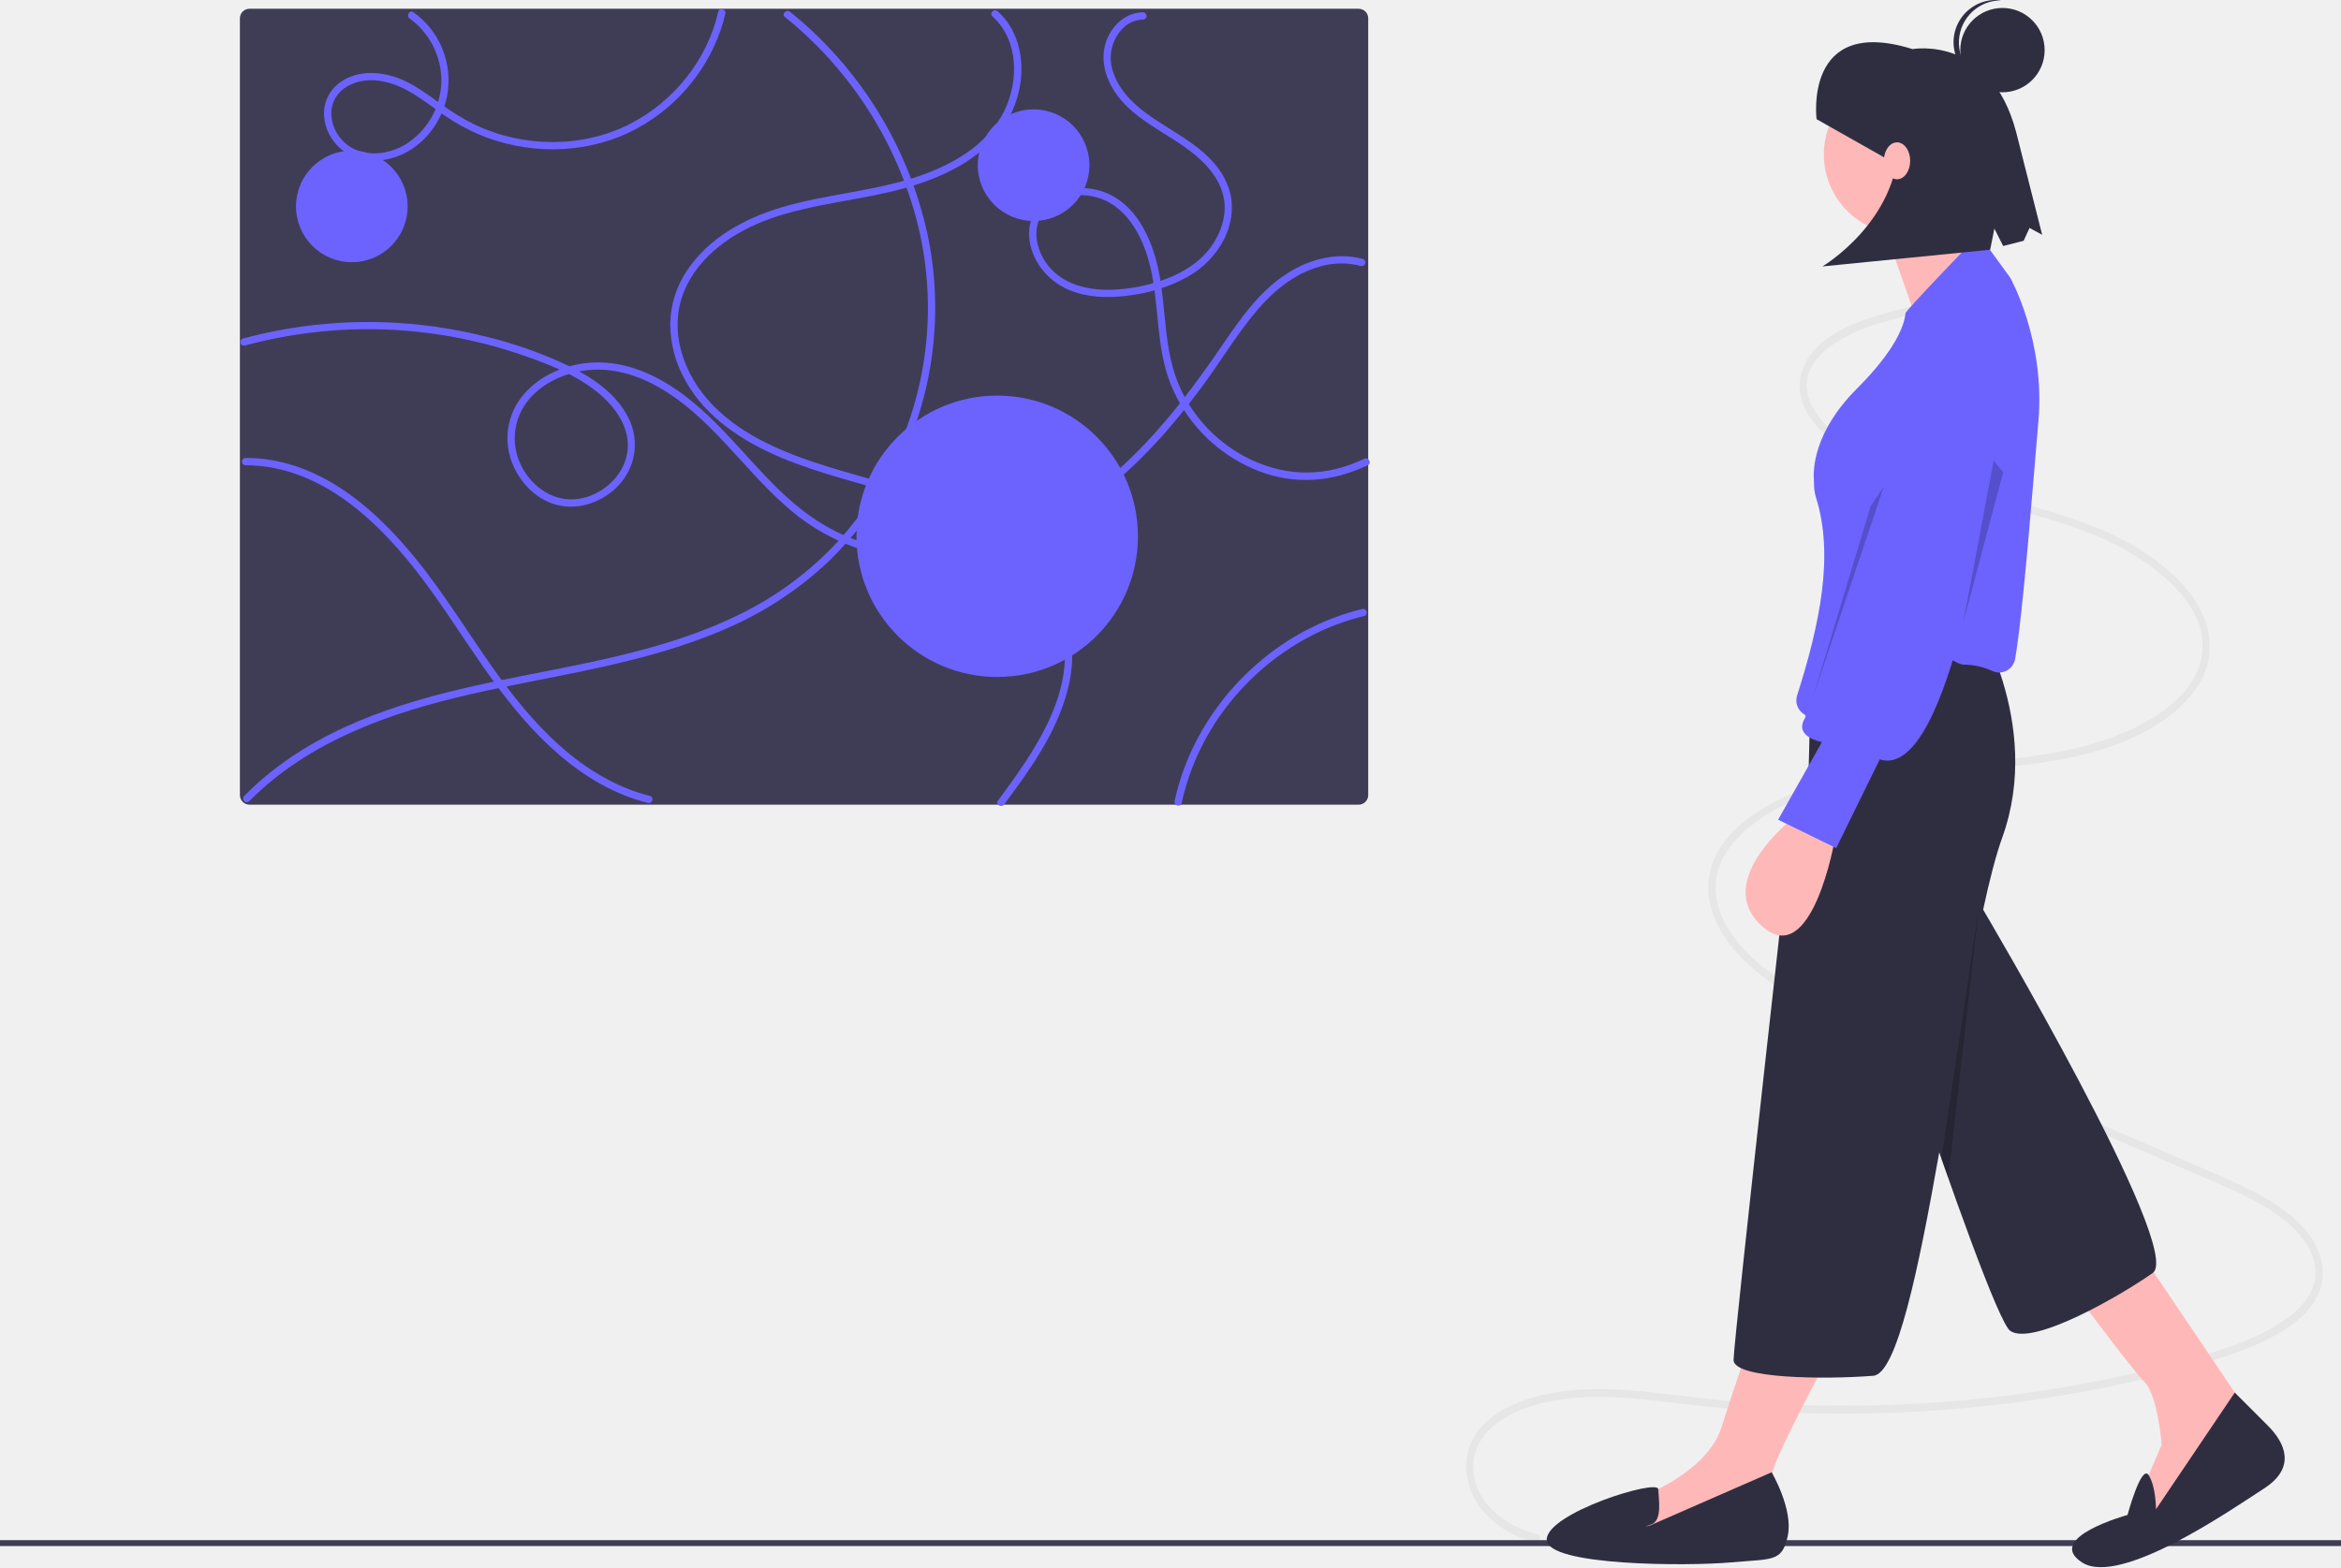
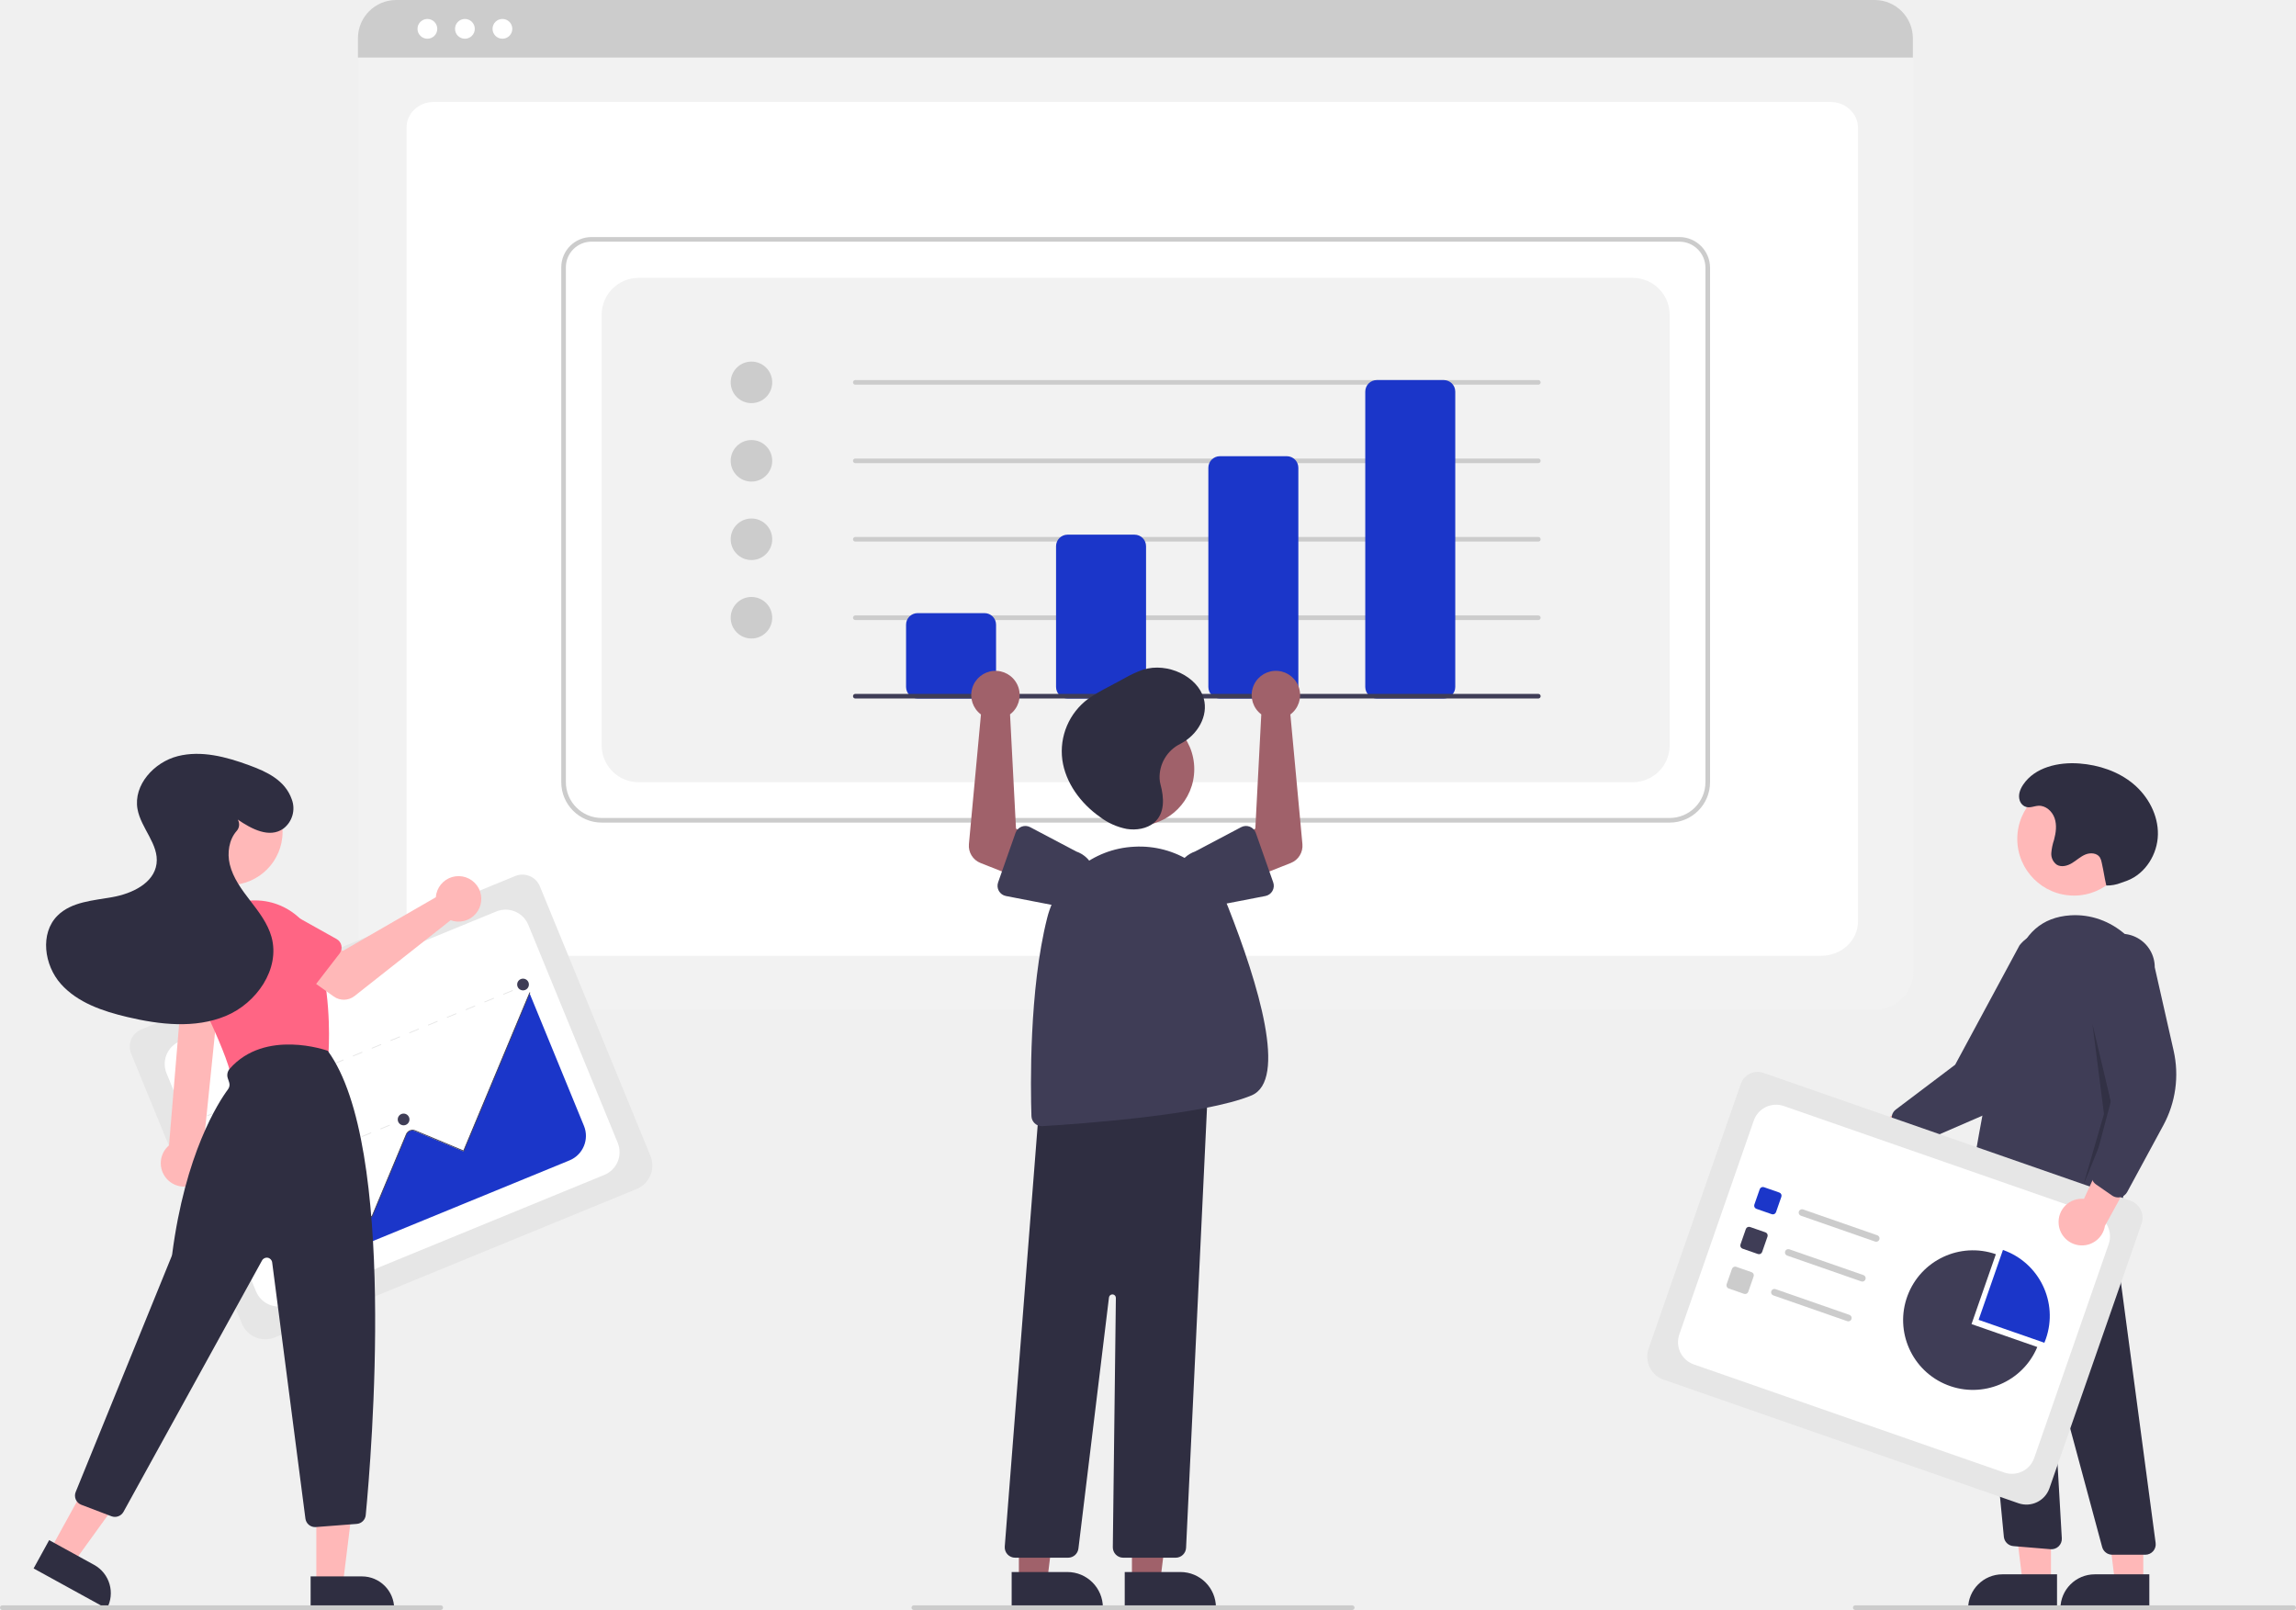
- <svg xmlns="http://www.w3.org/2000/svg" id="bb5e65c7-a306-47bb-829f-a7ac48d31837" data-name="Layer 1" width="888" height="594.649" viewBox="0 0 888 594.649">
-   <path d="M739.111,734.824c-12.202-2.715-27.052-14.008-23.873-29.531,1.577-7.698,7.628-12.682,13.903-15.904,8.679-4.457,18.564-6.137,28.09-6.561,10.987-.489,21.963.745,32.868,2.05,10.766,1.288,21.533,2.442,32.347,3.146a503.435,503.435,0,0,0,63.992.077,499.579,499.579,0,0,0,62.259-7.801q15.313-2.911,30.442-6.831a238.921,238.921,0,0,0,27.962-8.61c11.991-4.743,31.492-13.973,29.902-31.066-.843-9.063-7.322-16.302-13.856-21.346-7.901-6.098-17.044-10.11-25.998-14.006-41.652-18.123-83.384-36.03-125.076-54.043-9.73-4.204-19.526-8.296-28.969-13.222-8.841-4.613-17.641-9.971-24.757-17.379-6.215-6.471-11.768-15.158-11.572-24.868.162-8.053,4.611-14.887,10.058-19.994,13.488-12.645,32.567-17.772,49.811-20.457,21.424-3.336,43.158-3.319,64.596-6.541,17.31-2.601,35.805-7.623,49.883-19.391,5.398-4.512,10.16-10.319,12.161-17.505a28.851,28.851,0,0,0-2.501-20.772c-3.813-7.505-9.896-13.483-16.293-18.378a101.376,101.376,0,0,0-24.711-13.602c-19.013-7.465-39.007-11.351-58.483-17.08-9.551-2.809-19.199-5.89-28.068-10.716-7.514-4.088-15.699-9.599-19.88-17.794-8.625-16.908,11.952-26.985,23.611-30.802a177.485,177.485,0,0,1,24.402-5.756c1.758-.311,1.012-3.202-.738-2.893a170.438,170.438,0,0,0-25.625,6.165c-7.031,2.407-14.286,5.57-19.808,11.013-4.638,4.571-7.523,11.067-6.287,17.923,1.463,8.113,7.822,14.364,13.794,18.891,7.897,5.987,16.902,9.898,26.031,13.085,9.615,3.357,19.434,5.973,29.25,8.539,19.614,5.128,40.108,9.697,57.814,20.609,12.386,7.633,29.212,21.945,25.092,39.684-1.829,7.875-7.383,14.031-13.376,18.56-7.243,5.473-15.541,9.211-23.955,12.001-39.237,13.01-82.42,3.706-120.646,21.376-12.997,6.008-28.784,16.947-28.911,34.158-.066,8.941,4.284,17.141,9.662,23.622,6.441,7.763,14.782,13.503,23.268,18.301a289.749,289.749,0,0,0,27.786,13.254q15.685,6.788,31.376,13.557l63.483,27.428,31.542,13.628c9.627,4.159,19.501,8.149,28.254,14.255,7.167,4.999,15.634,13.201,14.903,23.385-.581,8.088-7.102,13.924-13.061,17.827-7.716,5.053-16.385,8.321-25.009,11.037-9.948,3.133-20.059,5.731-30.19,8.067a485.73,485.73,0,0,1-63.339,10.214,504.95,504.95,0,0,1-64.346,1.976q-16.278-.54-32.506-2.146c-11.152-1.107-22.255-2.811-33.436-3.568-10.113-.684-20.323-.526-30.282,1.673-8.316,1.836-17.101,5.109-23.413,11.494a22.568,22.568,0,0,0-6.551,17.174,27.833,27.833,0,0,0,7.674,17.018,35.866,35.866,0,0,0,18.563,10.267c1.743.388,2.489-2.503.738-2.893Z" transform="translate(-156 -152.6756)" fill="#e6e6e6" />
-   <rect y="584.394" width="888" height="2.241" fill="#3f3d56" />
-   <path d="M969.501,630.316l41.758,61.917-38.878,38.878-5.04-10.08,8.64-20.159s-1.44-18.719-6.48-23.759-27.359-35.278-27.359-35.278Z" transform="translate(-156 -152.6756)" fill="#ffb8b8" />
-   <path d="M916.224,430.165s7.918,12.532-8.641,66.53c0,0,77.239,130.36,65,139s-45.36,27.76-54,22-71.476-200.891-71.476-200.891Z" transform="translate(-156 -152.6756)" fill="#2f2e41" />
-   <path d="M1003.7,681.074l12.599,12.599c6.48,6.48,10.8,15.839-1.44,23.759s-54.717,37.438-69.117,28.079,17.279-17.999,17.279-17.999,5.238-19.422,8.019-15.111,2.781,12.951,2.781,12.951Z" transform="translate(-156 -152.6756)" fill="#2f2e41" />
-   <path d="M851.427,664.154s-23.039,42.478-23.039,47.518,1.44,19.439,1.44,19.439l-43.918,10.8-15.119-7.2,5.04-12.959s27.359-9.36,33.118-27.359,12.239-36.718,12.239-36.718Z" transform="translate(-156 -152.6756)" fill="#ffb8b8" />
-   <circle cx="722.066" cy="58.62" r="30.239" fill="#ffb8b8" />
-   <path d="M870.146,237.214l14.437,41.481,31.641-14.122s-21.599-33.118-21.599-37.438Z" transform="translate(-156 -152.6756)" fill="#ffb8b8" />
-   <path d="M865.826,384.807H903.984s27.359,41.758,11.519,85.676c-2.426,6.725-4.833,16.146-7.237,27.284-5.527,25.615-11.03,60.312-16.669,92.196-7.921,44.785-16.111,84.019-25.015,84.732-17.999,1.44-53,1.2-53-6s23.445-215.491,23.445-215.491l5.04-8.64.953-37.633a22.699,22.699,0,0,1,22.806-22.124Z" transform="translate(-156 -152.6756)" fill="#2f2e41" />
-   <path d="M828.028,711.312s8.28,14.039,6.12,24.119-5.76,8.64-21.599,10.08-69.837,1.44-69.837-8.64,42.123-23.169,42.3-19.144,1.618,11.945-2.702,13.385-.36.36-.36.36Z" transform="translate(-156 -152.6756)" fill="#2f2e41" />
-   <path d="M852.046,470.913s-8.66,50.502-27.774,33.101,12.726-41.594,12.726-41.594Z" transform="translate(-156 -152.6756)" fill="#ffb8b8" />
-   <path d="M911.843,407.314a6.064,6.064,0,0,0,6.208-.735,6.361,6.361,0,0,0,2.355-4.012c3.02-17.411,6.697-65.678,8.815-90.085,2.658-30.626-10.617-54.346-10.728-54.491l-7.823-10.756a6.14,6.14,0,0,0-7.353-2.064s-24.422,25.338-24.512,26.317c-.383,4.201-3.29,13.511-18.44,28.661-16.577,16.577-16.669,31.045-16.302,35.084q.036.398.037.796a17.76,17.76,0,0,0,.73,5.356c6.943,21.89,1.506,48.097-7.226,75.453a6.17,6.17,0,0,0,2.487,6.695c2.55,1.735-.508-.839.402.275,6.018,7.374,14.678-2.903,24.584-14.117,3.451-3.906,7.362-8.334,11.972-12.944,6.338-6.338,18.447,8.125,24.078,8.125A26.146,26.146,0,0,1,911.843,407.314Z" transform="translate(-156 -152.6756)" fill="#6c63ff" />
-   <path d="M919.115,271.499s14.276,14.974,3.468,31.196-11.004,29.034-11.004,29.034-15.264,117.871-42.548,109.087l-16.519,33.666-22.026-10.777,16.631-29.47s-10.547-1.819-6.655-8.716c2.734-4.844,20.492-58.713,30.82-90.351,4.377-13.407,7.42-22.822,7.42-22.822S893.004,265.031,919.115,271.499Z" transform="translate(-156 -152.6756)" fill="#6c63ff" />
-   <polygon points="759.864 179.214 744.696 236.253 756.232 174.753 759.864 179.214" opacity="0.2" />
-   <path d="M845.074,197.897s-5.084-39.564,36.396-26.59c0,0,29.625-5.436,39.34,31.62l9.837,38.844-4.794-2.609-2.235,4.886-7.769,1.967-3.324-6.598-1.608,8.013-63.631,6.343s28.499-16.854,28.951-47.061l-5.428,5.736Z" transform="translate(-156 -152.6756)" fill="#2f2e41" />
-   <path d="M250.619,156A3.633,3.633,0,0,0,247,159.638v294.724A3.633,3.633,0,0,0,250.619,458h420.762A3.632,3.632,0,0,0,675,454.362V159.638A3.632,3.632,0,0,0,671.381,156Z" transform="translate(-156 -152.6756)" fill="#3f3d56" />
-   <path d="M249.106,329.211c12.835-.037,24.953,4.524,35.521,11.618,11.093,7.445,20.468,17.309,28.704,27.756,9.101,11.544,16.899,24.036,25.27,36.102,7.731,11.143,16.015,21.976,25.978,31.235,9.426,8.76,20.344,16.125,32.656,20.119,1.5.487,3.017.917,4.546,1.3,1.724.433,2.459-2.229.734-2.662-12.644-3.173-23.949-10.046-33.668-18.612-10.141-8.939-18.573-19.545-26.324-30.57-8.439-12.003-16.205-24.483-25.128-36.143-8.256-10.788-17.541-20.932-28.569-28.948-10.234-7.439-22.088-12.737-34.796-13.771-1.639-.133-3.281-.19-4.925-.185a1.381,1.381,0,0,0,0,2.761Z" transform="translate(-156 -152.6756)" fill="#6c63ff" />
-   <path d="M250.54,456.681c22.578-22.838,53.444-33.633,84.095-40.636,32.058-7.324,65.133-11.257,95.592-24.324a133.134,133.134,0,0,0,39.432-25.418,130.838,130.838,0,0,0,26.418-35.638,135.082,135.082,0,0,0,12.102-87.391,149.293,149.293,0,0,0-44.012-78.742q-4.102-3.856-8.493-7.382c-1.371-1.104-3.337.837-1.952,1.952a147.512,147.512,0,0,1,49.412,74.903,132.285,132.285,0,0,1-5.942,87.822,130.776,130.776,0,0,1-23.732,36.689,125.432,125.432,0,0,1-36.89,27.261c-29.546,14.588-62.617,19.103-94.518,25.821-30.078,6.334-60.76,15.368-84.875,35.269a115.122,115.122,0,0,0-8.588,7.862c-1.251,1.265.701,3.218,1.952,1.952Z" transform="translate(-156 -152.6756)" fill="#6c63ff" />
-   <path d="M248.846,283.793a179.109,179.109,0,0,1,105.248,3.605c9.857,3.38,19.966,7.309,28.212,13.845,7.094,5.623,13.323,14.134,11.551,23.691-1.634,8.809-9.737,15.768-18.458,17.041-8.995,1.313-17.19-4.16-21.316-11.917a22.993,22.993,0,0,1,1.667-24.696c5.214-7.023,13.883-11.034,22.402-12.146,9.739-1.271,19.317,1.599,27.74,6.399,19.038,10.848,31.195,29.76,47.183,44.177A79.314,79.314,0,0,0,479.548,360.095a82.222,82.222,0,0,0,29.54,4.467c21.038-.536,41.212-8.136,58.4-20.057,17.242-11.959,31.482-27.66,43.951-44.417,6.667-8.96,12.462-18.588,19.438-27.312,6.868-8.587,15.365-16.221,26.232-19.096a28.952,28.952,0,0,1,15.127-.084,1.382,1.382,0,0,0,.734-2.662c-10.565-2.881-21.671.491-30.43,6.64-9.369,6.577-16.083,16.11-22.452,25.446-12.725,18.652-26.428,36.728-43.822,51.32-17.366,14.568-38.265,25.007-61.049,27.099a82.882,82.882,0,0,1-32.388-3.156c-10.957-3.442-20.458-9.659-28.856-17.408-16.501-15.225-29.336-35.21-49.988-45.402-8.705-4.296-18.231-6.357-27.878-4.721-8.494,1.44-16.848,5.628-22.203,12.509a25.433,25.433,0,0,0-3.733,24.802c3.051,8.01,9.858,14.928,18.503,16.505,8.726,1.592,17.842-2.432,23.291-9.281a22.364,22.364,0,0,0,2.132-24.583c-4.482-8.664-13.226-14.653-21.742-18.88A162.285,162.285,0,0,0,338.862,280.054a182.683,182.683,0,0,0-72.471-2.853,186.935,186.935,0,0,0-18.278,3.93,1.382,1.382,0,0,0,.734,2.662Z" transform="translate(-156 -152.6756)" fill="#6c63ff" />
-   <path d="M536.913,457.893c9.769-13.118,19.757-27.032,23.974-43.081a51.756,51.756,0,0,0,.9-23.501,50.695,50.695,0,0,0-8.348-18.882c-8.302-11.793-20.543-20.557-33.568-26.473-16.13-7.327-33.525-11.084-50.361-16.367-15.519-4.87-31.429-11.225-43.022-23.061-10.953-11.183-17.159-28.016-11.05-43.157,5.543-13.738,19.051-22.848,32.536-27.658,16.533-5.897,34.24-6.958,51.088-11.632,14.085-3.907,28.499-10.569,37.22-22.802,7.391-10.367,9.763-25.316,3.855-36.903a26.062,26.062,0,0,0-5.722-7.448c-1.314-1.191-3.272.756-1.952,1.952,9.962,9.028,10.081,24.474,4.468,35.909-6.59,13.425-20.819,21.073-34.515,25.417-16.302,5.17-33.552,6.274-49.933,11.138-14,4.158-27.696,11.612-35.934,24.071A37.33,37.33,0,0,0,410.23,275.558a44.107,44.107,0,0,0,5.949,21.877c7.789,13.828,21.67,22.774,35.957,28.81,30.037,12.691,65.67,14.629,90.417,37.896,10.627,9.992,17.843,23.263,17.427,38.129-.46,16.397-9.225,31.315-18.342,44.417-2.307,3.316-4.697,6.572-7.109,9.812-1.062,1.426,1.334,2.804,2.384,1.394Z" transform="translate(-156 -152.6756)" fill="#6c63ff" />
-   <path d="M311.413,159.69a29.219,29.219,0,0,1,12.004,24.196,28.873,28.873,0,0,1-13.65,23.636c-7.668,4.526-18.445,5.096-24.55-2.3a15.095,15.095,0,0,1-3.511-10.777,11.832,11.832,0,0,1,6.112-9.047c7.746-4.419,17.029-1.817,24.187,2.417,4.431,2.621,8.485,5.81,12.721,8.721a72.691,72.691,0,0,0,12.899,7.125c18.034,7.618,39.195,7.708,56.972-.712a67.83,67.83,0,0,0,34.726-38.761,61.745,61.745,0,0,0,1.798-6.352c.393-1.73-2.268-2.469-2.662-.734-4.149,18.256-16.823,34.042-33.431,42.563-18.102,9.288-40.453,9.028-58.75.391a86.372,86.372,0,0,1-13.358-8.162c-4.316-3.093-8.62-6.287-13.445-8.558-7.584-3.569-17.511-4.574-24.623.705a14.488,14.488,0,0,0-5.906,10.402,17.546,17.546,0,0,0,3.534,11.726c5.916,7.98,16.565,9.11,25.3,5.426,9.187-3.875,15.806-12.649,17.77-22.345a31.689,31.689,0,0,0-12.741-31.946c-1.445-1.039-2.825,1.355-1.394,2.384Z" transform="translate(-156 -152.6756)" fill="#6c63ff" />
-   <path d="M604.223,457.363a92.192,92.192,0,0,1,17.105-36.58,96.702,96.702,0,0,1,30.789-26.217,89.251,89.251,0,0,1,21.348-8.16c1.727-.416.996-3.079-.734-2.662A94.822,94.822,0,0,0,635.639,402.228a99.07,99.07,0,0,0-26.165,32.199,92.136,92.136,0,0,0-7.913,22.201c-.373,1.733,2.288,2.473,2.662.734Z" transform="translate(-156 -152.6756)" fill="#6c63ff" />
-   <path d="M589.563,157.337c-5.887.059-10.851,4.134-13.262,9.329-2.736,5.896-1.988,12.384.945,18.064,6.842,13.252,21.781,17.948,32.538,27.11,4.991,4.251,9.341,9.66,10.486,16.279,1.116,6.452-1.188,13.101-4.963,18.293-4.122,5.669-10.338,9.566-16.813,12.025a64.432,64.432,0,0,1-20.815,4.173c-6.879.195-14.152-1.007-19.849-5.111a20.991,20.991,0,0,1-8.627-14.514,14.1,14.1,0,0,1,6.377-13.419,20.542,20.542,0,0,1,14.782-2.399c12.59,2.488,19.112,14.981,21.896,26.433,3.545,14.583,2.137,30.086,7.589,44.256a58.627,58.627,0,0,0,24.084,28.829c12.577,7.65,26.118,10.126,40.389,6.389a59.254,59.254,0,0,0,10.554-3.926c1.602-.767.203-3.148-1.394-2.384-14.187,6.791-28.702,7.008-42.979.316a55.835,55.835,0,0,1-26.787-27.102c-6.46-14.06-5.176-29.846-8.251-44.697-2.475-11.953-8.487-25.278-20.769-29.772-9.883-3.617-23.129-.809-27.243,9.833-2.151,5.563-.906,11.925,2.048,16.947a25.861,25.861,0,0,0,14.764,11.394c6.926,2.201,14.4,2.017,21.505.896a60.473,60.473,0,0,0,20.412-6.706,34.454,34.454,0,0,0,14.195-14.514c2.951-6.015,3.9-13.016,1.657-19.426-4.957-14.162-19.948-20.01-31.139-28.199-5.514-4.035-10.69-9.334-12.745-16.013a15.953,15.953,0,0,1,4.04-16.564,10.976,10.976,0,0,1,7.375-3.062,1.381,1.381,0,0,0,0-2.761Z" transform="translate(-156 -152.6756)" fill="#6c63ff" />
-   <circle cx="378.266" cy="203.486" r="53.38" fill="#6c63ff" />
-   <circle cx="392.071" cy="62.673" r="21.168" fill="#6c63ff" />
-   <circle cx="133.452" cy="78.319" r="21.168" fill="#6c63ff" />
-   <polygon points="736.394 439.563 750.583 345.019 739.043 447.083 736.394 439.563" opacity="0.2" />
-   <circle cx="759.583" cy="19.019" r="16" fill="#2f2e41" />
-   <path d="M899.096,167.778a15.987,15.987,0,0,1,15.992-14.954c-.33-.042-.658-.093-.995-.115a16,16,0,1,0-2.053,31.934c.337.022.668.013,1.001.014A15.987,15.987,0,0,1,899.096,167.778Z" transform="translate(-156 -152.6756)" fill="#2f2e41" />
-   <ellipse cx="719.583" cy="61.019" rx="5" ry="7" fill="#ffb8b8" />
-   <polygon points="709.583 192.019 687.407 265.497 714.583 184.633 709.583 192.019" opacity="0.2" />
+ <svg xmlns="http://www.w3.org/2000/svg" id="bb535a4d-a035-40f6-99ac-869b240e0289" data-name="Layer 1" width="995" height="697.681" viewBox="0 0 995 697.681">
+   <path d="M915.189,538.707H274.35a16.519,16.519,0,0,1-16.5-16.5V127.054A12.102,12.102,0,0,1,269.938,114.965H919.391a12.311,12.311,0,0,1,12.297,12.297V522.207A16.519,16.519,0,0,1,915.189,538.707Z" transform="translate(-102.5 -101.1595)" fill="#f2f2f2" />
+   <path d="M891.811,515.341H294.567c-8.755,0-15.878-6.67-15.878-14.868v-344.105c0-6.08,5.278-11.027,11.766-11.027H895.728c6.595,0,11.961,5.028,11.961,11.209V500.472C907.689,508.671,900.566,515.341,891.811,515.341Z" transform="translate(-102.5 -101.1595)" fill="#fff" />
+   <path d="M931.459,126.11H257.619V117.709a16.574,16.574,0,0,1,16.56-16.55H914.899a16.574,16.574,0,0,1,16.56,16.55Z" transform="translate(-102.5 -101.1595)" fill="#ccc" />
+   <circle cx="185.214" cy="12.5" r="4.283" fill="#fff" />
+   <circle cx="201.473" cy="12.5" r="4.283" fill="#fff" />
+   <circle cx="217.731" cy="12.5" r="4.283" fill="#fff" />
+   <path d="M826.073,457.629H363.234a17.52,17.52,0,0,1-17.5-17.5V216.975a13.103,13.103,0,0,1,13.088-13.088H830.276a13.312,13.312,0,0,1,13.297,13.297V440.129A17.52,17.52,0,0,1,826.073,457.629ZM358.822,205.886a11.101,11.101,0,0,0-11.088,11.088V440.129a15.517,15.517,0,0,0,15.5,15.5H826.073a15.518,15.518,0,0,0,15.5-15.5V217.184a11.31,11.31,0,0,0-11.297-11.297Z" transform="translate(-102.5 -101.1595)" fill="#ccc" />
+   <path d="M379.234,440.129h430.839a16,16,0,0,0,16-16V237.581a16,16,0,0,0-16-16H379.234a16,16,0,0,0-16,16V424.129A16,16,0,0,0,379.234,440.129Z" transform="translate(-102.5 -101.1595)" fill="#f2f2f2" />
+   <circle cx="325.654" cy="165.695" r="9" fill="#ccc" />
+   <circle cx="325.654" cy="199.695" r="9" fill="#ccc" />
+   <circle cx="325.654" cy="233.695" r="9" fill="#ccc" />
+   <circle cx="325.654" cy="267.695" r="9" fill="#ccc" />
+   <path d="M769.154,267.855h-296a1,1,0,0,1,0-2h296a1,1,0,0,1,0,2Z" transform="translate(-102.5 -101.1595)" fill="#ccc" />
+   <path d="M769.154,301.855h-296a1,1,0,0,1,0-2h296a1,1,0,0,1,0,2Z" transform="translate(-102.5 -101.1595)" fill="#ccc" />
+   <path d="M769.154,335.855h-296a1,1,0,0,1,0-2h296a1,1,0,0,1,0,2Z" transform="translate(-102.5 -101.1595)" fill="#ccc" />
+   <path d="M769.154,369.855h-296a1,1,0,0,1,0-2h296a1,1,0,0,1,0,2Z" transform="translate(-102.5 -101.1595)" fill="#ccc" />
+   <path d="M529.154,403.855h-29a5.006,5.006,0,0,1-5-5v-27a5.006,5.006,0,0,1,5-5h29a5.006,5.006,0,0,1,5,5v27A5.006,5.006,0,0,1,529.154,403.855Z" transform="translate(-102.5 -101.1595)" fill="#1b36c9" />
+   <path d="M594.154,403.855h-29a5.006,5.006,0,0,1-5-5v-61a5.006,5.006,0,0,1,5-5h29a5.006,5.006,0,0,1,5,5v61A5.006,5.006,0,0,1,594.154,403.855Z" transform="translate(-102.5 -101.1595)" fill="#1b36c9" />
+   <path d="M660.154,403.855h-29a5.006,5.006,0,0,1-5-5v-95a5.006,5.006,0,0,1,5-5h29a5.006,5.006,0,0,1,5,5v95A5.006,5.006,0,0,1,660.154,403.855Z" transform="translate(-102.5 -101.1595)" fill="#1b36c9" />
+   <path d="M728.154,403.855h-29a5.006,5.006,0,0,1-5-5v-128a5.006,5.006,0,0,1,5-5h29a5.006,5.006,0,0,1,5,5v128A5.006,5.006,0,0,1,728.154,403.855Z" transform="translate(-102.5 -101.1595)" fill="#1b36c9" />
+   <path d="M769.154,403.855h-296a1,1,0,0,1,0-2h296a1,1,0,0,1,0,2Z" transform="translate(-102.5 -101.1595)" fill="#3f3d56" />
+   <path d="M899.201,590.402a10.056,10.056,0,0,1,15.32-1.743l31.755-16.389-1.975,18.464L914.45,603.467a10.11,10.11,0,0,1-15.248-13.065Z" transform="translate(-102.5 -101.1595)" fill="#ffb8b8" />
+   <path d="M926.524,597.289a4.506,4.506,0,0,1-1.524-2.212l-2.526-8.159a4.515,4.515,0,0,1,1.587-4.921l25.738-19.44,27.875-51.712a14.497,14.497,0,1,1,22.9,17.782L984.716,562.096a46.374,46.374,0,0,1-23.463,22.696l-30.163,13.083a4.505,4.505,0,0,1-3.669-.039A4.455,4.455,0,0,1,926.524,597.289Z" transform="translate(-102.5 -101.1595)" fill="#3f3d56" />
+   <circle cx="898.775" cy="363.541" r="24.561" fill="#ffb8b8" />
+   <polygon points="888.812 685.737 876.553 685.736 870.722 638.448 888.817 638.449 888.812 685.737" fill="#ffb8b8" />
+   <path d="M867.795,682.233h23.644a0,0,0,0,1,0,0v14.887a0,0,0,0,1,0,0H852.908a0,0,0,0,1,0,0v0A14.887,14.887,0,0,1,867.795,682.233Z" fill="#2f2e41" />
+   <polygon points="928.812 685.739 916.553 685.738 910.722 638.449 928.817 638.451 928.812 685.739" fill="#ffb8b8" />
+   <path d="M907.795,682.235h23.644a0,0,0,0,1,0,0V697.121a0,0,0,0,1,0,0H892.908a0,0,0,0,1,0,0v0A14.887,14.887,0,0,1,907.795,682.235Z" fill="#2f2e41" />
+   <path d="M1032.208,774.899l-14.367-.001a4.508,4.508,0,0,1-4.345-3.329l-20.68-76.701a.5.5,0,0,0-.982.16l4.177,72.742a4.499,4.499,0,0,1-4.867,4.742L974.998,771.166a4.512,4.512,0,0,1-4.096-3.964L956.191,614.457l5.691,3.415,53.329-9.054L1036.669,769.804a4.501,4.501,0,0,1-4.461,5.095Z" transform="translate(-102.5 -101.1595)" fill="#2f2e41" />
+   <path d="M974.027,630.579a32.939,32.939,0,0,1-16.692-4.698,4.48,4.48,0,0,1-2.136-4.589c1.876-11.486,11.684-70.408,20.608-102.529,3.635-13.083,11.671-20.129,23.887-20.943,17.868-1.172,33.75,12.807,35.404,31.2,2.917,32.448-8.933,78.55-14.164,96.866a4.496,4.496,0,0,1-7.088,2.306l-10.661-8.293a3.533,3.533,0,0,0-4.516.188C989.682,628.101,981.146,630.579,974.027,630.579Z" transform="translate(-102.5 -101.1595)" fill="#3f3d56" />
+   <polygon points="906.787 443.738 915.786 481.739 902.784 513.738 911.786 482.739 906.787 443.738" opacity="0.2" />
+   <path d="M1015.29,484.898a16.538,16.538,0,0,0,6.388-1.155c.894-.345,1.822-.628,2.715-.972,7.882-3.045,13.074-11.438,13.261-19.886s-4.188-16.647-10.684-22.05-14.909-8.178-23.335-8.82c-9.075-.691-19.294,1.61-24.366,9.167-1.35,2.012-2.294,4.452-1.494,6.882a4.404,4.404,0,0,0,1.241,1.906c2.265,2.015,4.522.5,6.831.366,3.173-.184,6.023,2.385,7.048,5.394s.573,6.322-.254,9.391a23.459,23.459,0,0,0-1.183,5.71,5.741,5.741,0,0,0,2.378,5.055c1.983,1.199,4.587.505,6.571-.691s3.699-2.86,5.842-3.741,5.022-.685,6.27,1.268a6.935,6.935,0,0,1,.793,2.289c1.118,5.095.861,4.795,1.979,9.89Z" transform="translate(-102.5 -101.1595)" fill="#2f2e41" />
+   <path d="M977.221,752.591,823.425,699.03a10.556,10.556,0,0,1-6.49-13.426l39.966-114.758a7.734,7.734,0,0,1,9.836-4.755L1025.732,621.463a7.867,7.867,0,0,1,4.837,10.006L990.647,746.101A10.556,10.556,0,0,1,977.221,752.591Z" transform="translate(-102.5 -101.1595)" fill="#e6e6e6" />
+   <path d="M836.549,692.435l134.484,46.835a10.225,10.225,0,0,0,13.019-6.293l32.272-92.667a10.225,10.225,0,0,0-6.293-13.019l-134.484-46.835a10.225,10.225,0,0,0-13.019,6.293l-32.272,92.667A10.225,10.225,0,0,0,836.549,692.435Z" transform="translate(-102.5 -101.1595)" fill="#fff" />
+   <path d="M870.32,627.329l-6.66-2.32a1.444,1.444,0,0,1-.888-1.837l2.32-6.66a1.444,1.444,0,0,1,1.837-.888l6.66,2.32a1.444,1.444,0,0,1,.888,1.837l-2.32,6.66A1.444,1.444,0,0,1,870.32,627.329Z" transform="translate(-102.5 -101.1595)" fill="#1b36c9" />
+   <path d="M864.31,644.585l-6.66-2.32a1.444,1.444,0,0,1-.888-1.837l2.32-6.66a1.444,1.444,0,0,1,1.837-.888l6.66,2.32a1.444,1.444,0,0,1,.888,1.837l-2.32,6.66A1.444,1.444,0,0,1,864.31,644.585Z" transform="translate(-102.5 -101.1595)" fill="#3f3d56" />
+   <path d="M858.301,661.841l-6.66-2.32a1.444,1.444,0,0,1-.888-1.837l2.32-6.66a1.444,1.444,0,0,1,1.837-.888l6.66,2.32a1.444,1.444,0,0,1,.888,1.837l-2.32,6.66A1.444,1.444,0,0,1,858.301,661.841Z" transform="translate(-102.5 -101.1595)" fill="#ccc" />
+   <path d="M915.074,639.181l-32.09-11.176a1.443,1.443,0,1,1,.949-2.725l32.09,11.176a1.443,1.443,0,1,1-.949,2.725Z" transform="translate(-102.5 -101.1595)" fill="#ccc" />
+   <path d="M909.065,656.437l-32.09-11.176a1.443,1.443,0,0,1,.949-2.725l32.09,11.176a1.443,1.443,0,1,1-.949,2.725Z" transform="translate(-102.5 -101.1595)" fill="#ccc" />
+   <path d="M903.055,673.693l-32.09-11.176a1.443,1.443,0,0,1,.949-2.725l32.09,11.176a1.443,1.443,0,0,1-.949,2.725Z" transform="translate(-102.5 -101.1595)" fill="#ccc" />
+   <path d="M988.454,683.043c.234-.561.454-1.131.656-1.712a30.239,30.239,0,0,0-18.611-38.501L959.951,673.116Z" transform="translate(-102.5 -101.1595)" fill="#1b36c9" />
+   <path d="M956.884,674.959l10.548-30.287a30.239,30.239,0,1,0,17.955,40.213Z" transform="translate(-102.5 -101.1595)" fill="#3f3d56" />
+   <path d="M994.645,631.512a10.056,10.056,0,0,1,10.979-10.826l14.873-32.493,9.841,15.748-15.633,28.441a10.11,10.11,0,0,1-20.061-.87Z" transform="translate(-102.5 -101.1595)" fill="#ffb8b8" />
+   <path d="M1020.394,620.069a4.506,4.506,0,0,1-2.564-.8l-7.023-4.862a4.515,4.515,0,0,1-1.788-4.852l8.255-31.18-9.979-57.893a14.497,14.497,0,1,1,28.993-.14l8.177,36.123a46.373,46.373,0,0,1-4.456,32.339L1024.349,617.713a4.505,4.505,0,0,1-2.911,2.233A4.455,4.455,0,0,1,1020.394,620.069Z" transform="translate(-102.5 -101.1595)" fill="#3f3d56" />
+   <path d="M1096.5,798.841h-190a1,1,0,0,1,0-2h190a1,1,0,0,1,0,2Z" transform="translate(-102.5 -101.1595)" fill="#ccc" />
+   <polygon points="490.541 685.239 502.801 685.238 508.633 637.951 490.539 637.951 490.541 685.239" fill="#a0616a" />
+   <path d="M589.914,782.396l24.144-.001h.001a15.386,15.386,0,0,1,15.386,15.386v.5l-39.531.001Z" transform="translate(-102.5 -101.1595)" fill="#2f2e41" />
+   <polygon points="441.541 685.239 453.801 685.238 459.633 637.951 441.539 637.951 441.541 685.239" fill="#a0616a" />
+   <path d="M540.914,782.396l24.144-.001h.001a15.386,15.386,0,0,1,15.386,15.386v.5l-39.531.001Z" transform="translate(-102.5 -101.1595)" fill="#2f2e41" />
+   <circle cx="492.988" cy="333.297" r="24.561" fill="#a0616a" />
+   <path d="M612.005,776.192H589.254a4.5,4.5,0,0,1-4.5-4.555l1.322-108.031a1.5,1.5,0,0,0-2.989-.2L569.847,772.236a4.504,4.504,0,0,1-4.467,3.956H542.41a4.5,4.5,0,0,1-4.486-4.851l15.167-194.075.412-.045,72.629-7.844-9.633,202.528A4.495,4.495,0,0,1,612.005,776.192Z" transform="translate(-102.5 -101.1595)" fill="#2f2e41" />
+   <path d="M553.976,589.181a4.496,4.496,0,0,1-4.484-4.358c-.396-12.271-1.076-54.732,6.822-85.905a40.924,40.924,0,0,1,37.793-30.839h0a41.179,41.179,0,0,1,40.559,26.023c13.275,33.703,25.818,75.246,10.181,81.762-20.495,8.539-74.523,12.346-90.594,13.309Q554.113,589.181,553.976,589.181Z" transform="translate(-102.5 -101.1595)" fill="#3f3d56" />
+   <path d="M647.847,409.632a10.525,10.525,0,0,0,1.246,1.093l-2.578,49.526-10.724,5.491L641.961,483.01l19.93-7.875a8,8,0,0,0,5.026-8.181l-5.221-56.179a10.497,10.497,0,1,0-13.849-1.143Z" transform="translate(-102.5 -101.1595)" fill="#a0616a" />
+   <path d="M646.718,462.095l7.544,21.439a4.5,4.5,0,0,1-3.389,5.912l-22.245,4.308a12.497,12.497,0,0,1-8.228-23.602l19.974-10.543a4.5,4.5,0,0,1,6.344,2.486Z" transform="translate(-102.5 -101.1595)" fill="#3f3d56" />
+   <path d="M541.46,409.632a10.527,10.527,0,0,1-1.246,1.093l2.578,49.526,10.724,5.491L547.346,483.01l-19.93-7.875a8,8,0,0,1-5.026-8.181l5.221-56.179a10.497,10.497,0,1,1,13.849-1.143Z" transform="translate(-102.5 -101.1595)" fill="#a0616a" />
+   <path d="M545.192,459.399a4.495,4.495,0,0,1,3.741.21l19.974,10.543a12.497,12.497,0,0,1-8.228,23.602l-22.245-4.308a4.5,4.5,0,0,1-3.389-5.912l7.544-21.439A4.495,4.495,0,0,1,545.192,459.399Z" transform="translate(-102.5 -101.1595)" fill="#3f3d56" />
+   <path d="M605.027,438.643a16.143,16.143,0,0,1,9.041-15.168c7.466-3.854,12.156-12.075,10.101-19.582-2.631-9.609-15.709-15.841-26.305-12.535a48.566,48.566,0,0,0-8.261,3.839l-6.923,3.711a71.73,71.73,0,0,0-8.534,5.038,28.315,28.315,0,0,0-11.27,26.53c1.363,9.769,7.761,18.727,16.518,24.861a27.937,27.937,0,0,0,11.319,5.031c4.198.692,8.87-.094,11.939-2.705,4.796-4.079,4.301-10.911,2.75-16.616A12.09,12.09,0,0,1,605.027,438.643Z" transform="translate(-102.5 -101.1595)" fill="#2f2e41" />
+   <path d="M688.5,798.841h-190a1,1,0,0,1,0-2h190a1,1,0,0,1,0,2Z" transform="translate(-102.5 -101.1595)" fill="#ccc" />
+   <path d="M378.41,616.413,221.633,680.73a10.984,10.984,0,0,1-14.315-5.986l-47.992-116.983a8.047,8.047,0,0,1,4.386-10.488l162.077-66.492a8.186,8.186,0,0,1,10.669,4.462L384.396,602.098A10.984,10.984,0,0,1,378.41,616.413Z" transform="translate(-102.5 -101.1595)" fill="#e6e6e6" />
+   <path d="M227.311,666.541l137.091-56.241a10.639,10.639,0,0,0,5.805-13.881L331.454,501.956a10.639,10.639,0,0,0-13.881-5.805L180.482,552.392a10.639,10.639,0,0,0-5.805,13.881l38.753,94.463A10.639,10.639,0,0,0,227.311,666.541Z" transform="translate(-102.5 -101.1595)" fill="#fff" />
+   <rect x="328.668" y="528.117" width="2.179" height="0.363" transform="translate(-278.3402 63.53163) rotate(-22.30577)" fill="#e6e6e6" />
+   <path d="M324.747,530.551l-4.072,1.67-.138-.336,4.072-1.67Zm-8.144,3.341-4.072,1.67-.138-.336,4.072-1.67Zm-8.144,3.341-4.072,1.67-.138-.336,4.072-1.67Zm-8.144,3.341-4.072,1.67-.138-.336,4.072-1.67Zm-8.144,3.341-4.072,1.67-.138-.336,4.072-1.67Zm-8.144,3.341-4.072,1.67-.138-.336,4.072-1.67Zm-8.144,3.341-4.072,1.67-.138-.336,4.072-1.67Zm-8.144,3.341-4.072,1.67-.138-.336,4.072-1.67Zm-8.144,3.341-4.072,1.67-.138-.336,4.072-1.67Zm-8.144,3.341-4.072,1.67-.138-.336,4.072-1.67ZM243.312,563.959l-4.072,1.67-.138-.336,4.072-1.67Zm-8.144,3.341-4.072,1.67-.138-.336,4.072-1.67Zm-8.144,3.341-4.072,1.67-.138-.336,4.072-1.67Zm-8.144,3.341-4.072,1.67-.138-.336,4.072-1.67Zm-8.144,3.341-4.072,1.67-.138-.336,4.072-1.67Zm-8.144,3.341-4.072,1.67-.138-.336,4.072-1.67Z" transform="translate(-102.5 -101.1595)" fill="#e6e6e6" />
+   <rect x="192.285" y="584.068" width="2.179" height="0.363" transform="translate(-309.7817 15.95413) rotate(-22.30577)" fill="#e6e6e6" />
+   <rect x="275.309" y="586.506" width="2.179" height="0.363" transform="translate(-304.4946 47.64812) rotate(-22.30577)" fill="#e6e6e6" />
+   <path d="M271.448,588.915l-4.011,1.646-.138-.336,4.011-1.646Zm-8.023,3.291-4.011,1.646-.138-.336,4.011-1.646Zm-8.023,3.291-4.011,1.646-.138-.336,4.011-1.646ZM247.38,598.789l-4.011,1.646-.138-.336,4.011-1.646ZM239.357,602.08l-4.011,1.646-.138-.336,4.011-1.646Zm-8.023,3.291-4.011,1.646-.138-.336,4.011-1.646Zm-8.023,3.291-4.011,1.646-.138-.336,4.011-1.646Zm-8.023,3.291-4.011,1.646-.138-.336,4.011-1.646Z" transform="translate(-102.5 -101.1595)" fill="#e6e6e6" />
+   <rect x="205.101" y="615.309" width="2.179" height="0.363" transform="translate(-320.68 23.15625) rotate(-22.30577)" fill="#e6e6e6" />
+   <rect x="242.07" y="617.411" width="2.179" height="0.363" transform="translate(-318.7115 37.34481) rotate(-22.30577)" fill="#e6e6e6" />
+   <path d="M238.093,619.867l-4.127,1.693-.138-.336,4.127-1.693Zm-8.254,3.386-4.127,1.693-.138-.336,4.127-1.693Zm-8.254,3.386-4.127,1.693-.138-.336,4.127-1.693Z" transform="translate(-102.5 -101.1595)" fill="#e6e6e6" />
+   <rect x="211.165" y="630.089" width="2.179" height="0.363" transform="translate(-325.8362 26.5637) rotate(-22.30577)" fill="#e6e6e6" />
+   <rect x="252.417" y="642.634" width="2.179" height="0.363" transform="translate(-327.5107 43.15973) rotate(-22.30577)" fill="#e6e6e6" />
+   <path d="M248.441,645.09l-4.127,1.693-.138-.336,4.127-1.693Zm-8.254,3.386-4.127,1.693-.138-.336,4.127-1.693Zm-8.254,3.386-4.127,1.693-.138-.336,4.127-1.693Z" transform="translate(-102.5 -101.1595)" fill="#e6e6e6" />
+   <rect x="221.513" y="655.313" width="2.179" height="0.363" transform="translate(-334.6354 32.37862) rotate(-22.30577)" fill="#e6e6e6" />
+   <path d="M233.132,651.671,349.308,604.011a11.481,11.481,0,0,0,6.257-14.962L332.092,531.832l-.227.101-28.509,68.167-21.145-8.84a2.742,2.742,0,0,0-2.436.152,2.922,2.922,0,0,0-1.212,1.433l-14.941,35.722-15.46-6.462a2.753,2.753,0,0,0-3.603,1.478C244.461,623.825,234.928,647.213,233.132,651.671Z" transform="translate(-102.5 -101.1595)" fill="#1b36c9" />
+   <path d="M232.775,652.21l-.335-.14,11.955-28.586a3.089,3.089,0,0,1,4.038-1.657l15.155,6.337,14.856-35.525a3.089,3.089,0,0,1,4.038-1.657l20.839,8.715,28.656-68.523.335.14L303.515,600.173l-21.174-8.855a2.723,2.723,0,0,0-3.563,1.462l-14.996,35.86-15.489-6.478a2.726,2.726,0,0,0-3.563,1.462Z" transform="translate(-102.5 -101.1595)" fill="#3f3d56" />
+   <circle cx="141.667" cy="516.019" r="2.542" fill="#3f3d56" />
+   <circle cx="174.906" cy="485.115" r="2.542" fill="#3f3d56" />
+   <circle cx="226.662" cy="426.636" r="2.542" fill="#3f3d56" />
+   <path d="M186.901,614.295a10.095,10.095,0,0,0,3.61-15.053l7.549-73.804h-16.313l-5.999,72.066a10.15,10.15,0,0,0,11.154,16.791Z" transform="translate(-102.5 -101.1595)" fill="#ffb8b8" />
+   <circle cx="99.38" cy="360.468" r="23.08" fill="#ffb8b8" />
+   <path d="M206.225,568.419a4.221,4.221,0,0,1-4.068-3.1c-1.849-6.718-6.66-18.077-14.299-33.763a27.967,27.967,0,0,1,15.882-38.613h0a27.955,27.955,0,0,1,35.922,17.808c5.921,18.563,5.635,38.447,5.237,46.134a4.239,4.239,0,0,1-3.321,3.914l-34.446,7.522A4.208,4.208,0,0,1,206.225,568.419Z" transform="translate(-102.5 -101.1595)" fill="#ff6584" />
+   <polygon points="137.082 686.425 148.602 686.425 154.083 641.988 137.08 641.989 137.082 686.425" fill="#ffb8b8" />
+   <path d="M237.113,784.293H273.321a0,0,0,0,1,0,0v13.989a0,0,0,0,1,0,0H251.103a13.989,13.989,0,0,1-13.989-13.989v0a0,0,0,0,1,0,0Z" transform="translate(407.9701 1481.403) rotate(179.9974)" fill="#2f2e41" />
+   <polygon points="21.882 671.495 31.978 677.045 58.19 640.747 43.291 632.555 21.882 671.495" fill="#ffb8b8" />
+   <path d="M118.196,776.437h36.207a0,0,0,0,1,0,0V790.426a0,0,0,0,1,0,0h-22.218a13.989,13.989,0,0,1-13.989-13.989v0a0,0,0,0,1,0,0Z" transform="translate(-224.194 1434.457) rotate(-151.199)" fill="#2f2e41" />
+   <path d="M239.044,762.92a4.228,4.228,0,0,1-4.189-3.684L220.446,648.211a2.349,2.349,0,0,0-4.387-.832L156.014,756.319a4.252,4.252,0,0,1-5.209,1.912L137.717,753.244a4.228,4.228,0,0,1-2.411-5.546L176.901,645.518a3.257,3.257,0,0,0,.212-.809c5.634-43.605,19.968-65.78,24.227-71.538a3.275,3.275,0,0,0,.466-2.982l-.585-1.756a4.226,4.226,0,0,1,.814-4.113c15.347-17.48,42.095-7.942,42.363-7.843l.134.05.084.115c29.993,41.133,18.903,174.732,16.376,201.096a4.217,4.217,0,0,1-3.885,3.806l-17.736,1.366C239.262,762.917,239.152,762.92,239.044,762.92Z" transform="translate(-102.5 -101.1595)" fill="#2f2e41" />
+   <path d="M291.606,488.437a9.892,9.892,0,0,0-.225,1.541l-40.367,23.288-9.812-5.649-10.46,13.694,16.398,11.688a7.518,7.518,0,0,0,9.019-.22l41.626-32.839a9.864,9.864,0,1,0-6.179-11.503Z" transform="translate(-102.5 -101.1595)" fill="#ffb8b8" />
+   <path d="M249.665,514.369l-13.047,16.909a4.229,4.229,0,0,1-6.394.35L215.455,516.291a11.744,11.744,0,0,1,14.402-18.554l18.524,10.358a4.229,4.229,0,0,1,1.283,6.273Z" transform="translate(-102.5 -101.1595)" fill="#ff6584" />
+   <path d="M199.098,543.746l-21.017-3.795a4.229,4.229,0,0,1-3.255-5.514L181.639,514.264a11.744,11.744,0,0,1,23.102,4.241l-.665,21.213a4.229,4.229,0,0,1-4.978,4.028Z" transform="translate(-102.5 -101.1595)" fill="#ff6584" />
+   <path d="M205.533,456.318c5.932,4.06,13.721,8.233,19.78,3.91a11.025,11.025,0,0,0,3.618-12.709c-2.901-8.296-10.872-11.949-18.494-14.748-9.909-3.64-20.698-6.535-30.927-3.928s-19.269,12.51-17.423,22.903c1.485,8.358,9.369,15.312,8.25,23.727-1.126,8.469-10.65,12.926-19.059,14.44s-17.817,2-23.86,8.039c-7.708,7.704-5.784,21.475,1.47,29.61s18.199,11.822,28.805,14.328c14.053,3.321,29.252,5.066,42.599-.445s23.733-20.349,19.866-34.261c-1.633-5.877-5.48-10.843-9.198-15.678s-7.483-9.891-8.901-15.824c-1.182-4.944-.307-10.683,2.971-14.391a4.169,4.169,0,0,0,.559-4.874Z" transform="translate(-102.5 -101.1595)" fill="#2f2e41" />
+   <path d="M293.5,798.841h-190a1,1,0,0,1,0-2h190a1,1,0,0,1,0,2Z" transform="translate(-102.5 -101.1595)" fill="#ccc" />
</svg>
